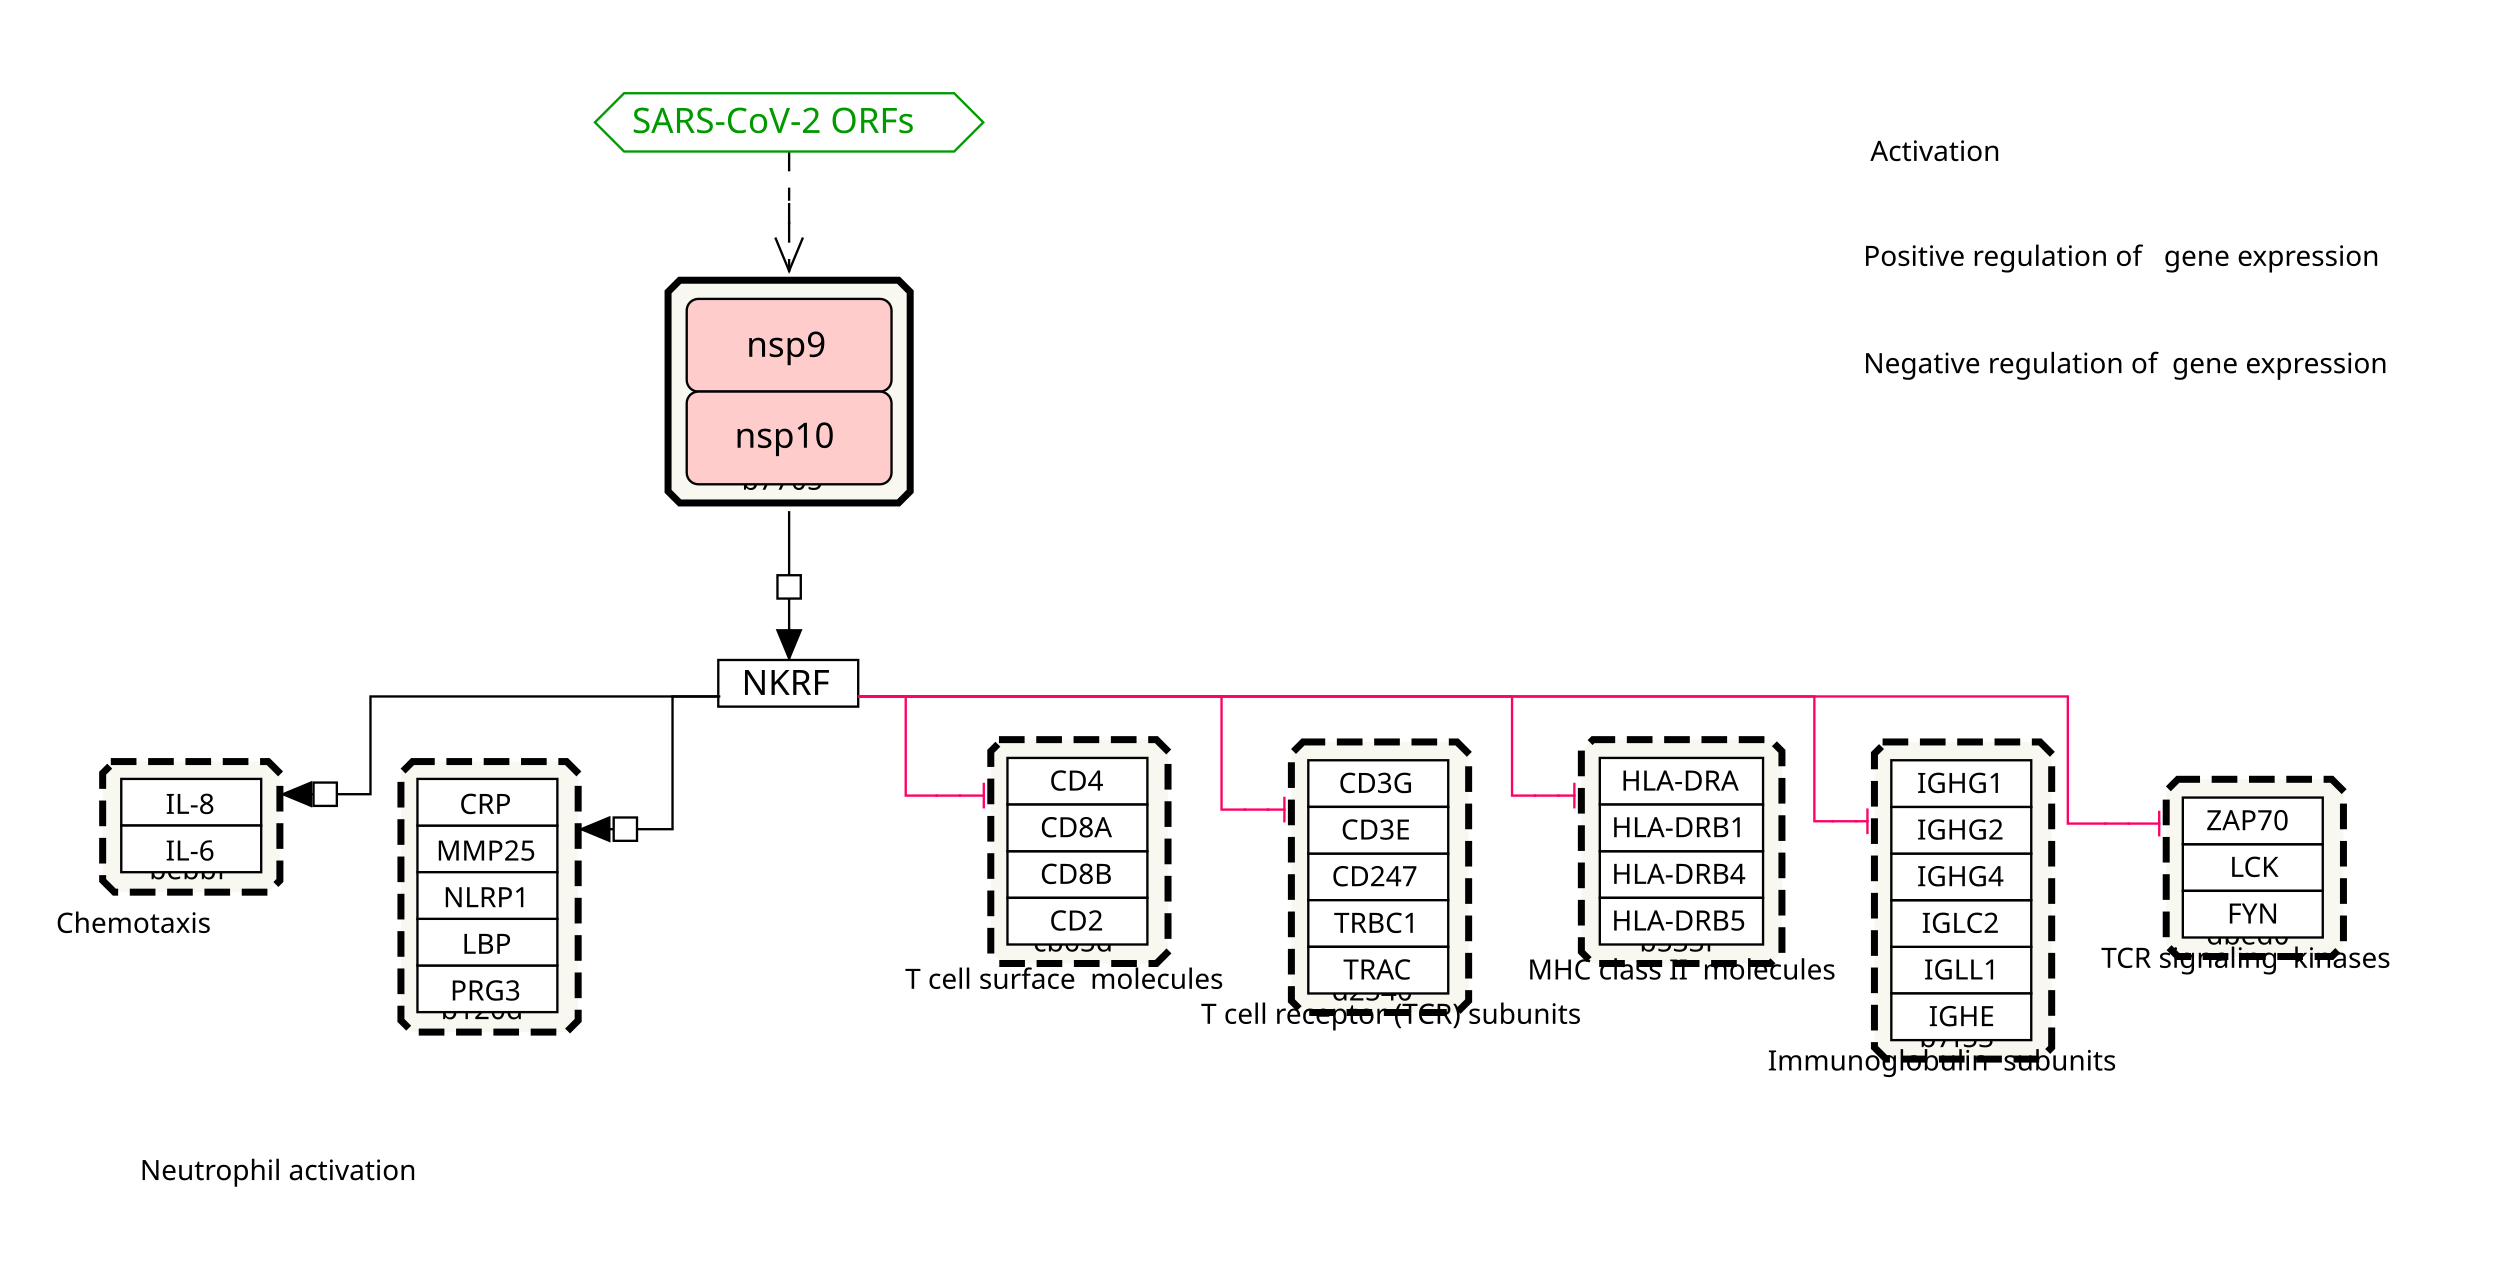
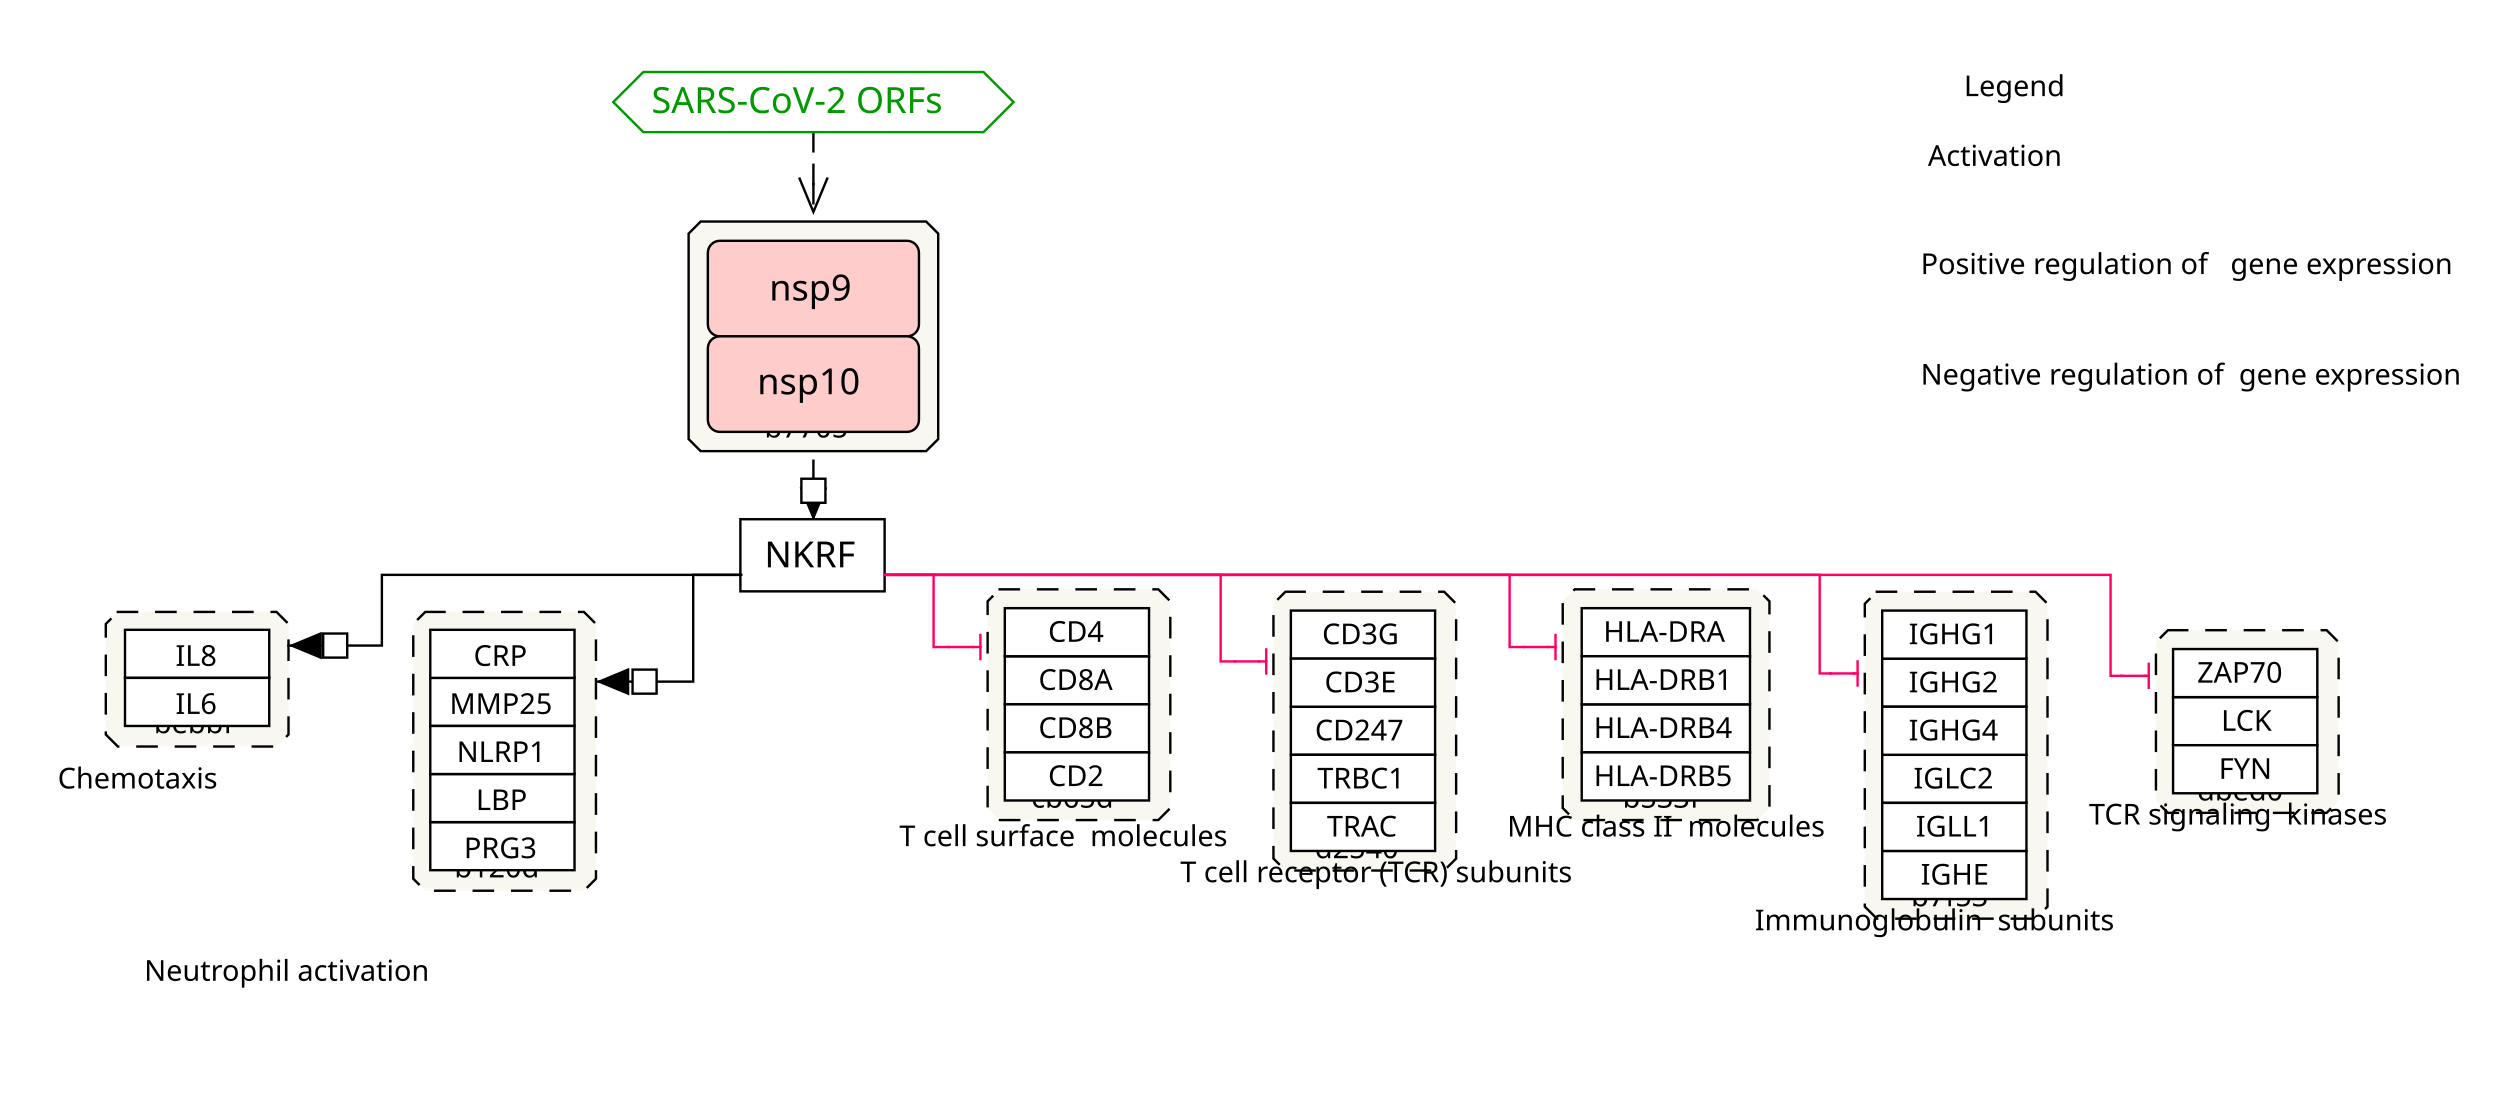
- <svg xmlns="http://www.w3.org/2000/svg" fill-opacity="1" color-rendering="auto" color-interpolation="auto" text-rendering="auto" stroke="black" stroke-linecap="square" stroke-miterlimit="10" shape-rendering="auto" stroke-opacity="1" fill="black" stroke-dasharray="none" font-weight="normal" stroke-width="1" viewBox="0 0 1072 552" font-family="'Dialog'" font-style="normal" stroke-linejoin="miter" font-size="12px" stroke-dashoffset="0" image-rendering="auto">
+ <svg xmlns="http://www.w3.org/2000/svg" fill-opacity="1" color-rendering="auto" color-interpolation="auto" text-rendering="auto" stroke="black" stroke-linecap="square" stroke-miterlimit="10" shape-rendering="auto" stroke-opacity="1" fill="black" stroke-dasharray="none" font-weight="normal" stroke-width="1" viewBox="0 0 1040 459" font-family="'Dialog'" font-style="normal" stroke-linejoin="miter" font-size="12px" stroke-dashoffset="0" image-rendering="auto">
  <defs id="genericDefs" />
  <g />
  <defs id="genericDefs" />
  <g>
    <g fill="white" text-rendering="geometricPrecision" color-interpolation="linearRGB" color-rendering="optimizeQuality" stroke="white" image-rendering="optimizeQuality">
-       <rect x="-1" width="1074" height="554" y="-1" stroke="none" />
-       <path fill="none" d="M368.376 298.642 L388.376 298.642 L388.376 341.154 L401.613 341.154" stroke="rgb(255,0,102)" />
-       <path fill="none" d="M411.613 341.154 L421.85 341.154" stroke="rgb(255,0,102)" />
-       <line y2="336.154" fill="none" x1="421.85" x2="421.85" stroke="rgb(255,0,102)" y1="346.154" />
-       <line y2="341.154" fill="none" x1="411.613" x2="401.613" stroke="rgb(255,0,102)" y1="341.154" />
-       <path fill="none" d="M338.376 219.668 L338.376 246.655" stroke="black" />
-       <path fill="none" d="M338.376 256.655 L338.376 283.642" stroke="black" />
-       <path fill="black" d="M332.636 269.784 L338.376 283.642 L344.116 269.784 Z" stroke="none" />
-       <rect x="333.376" width="10" height="10" y="246.655" transform="translate(338.3761,251.6548) rotate(90) translate(-338.3761,-251.6548)" stroke="none" />
-       <rect x="333.376" y="246.655" transform="translate(338.3761,251.6548) rotate(90) translate(-338.3761,-251.6548)" fill="none" width="10" height="10" stroke="black" />
+       <rect x="-1" width="1042" height="461" y="-1" stroke="none" />
+       <path fill="none" d="M338.376 191.668 L338.376 199.155" stroke="black" />
+       <path fill="none" d="M338.376 209.155 L338.376 216.642" stroke="black" />
+       <path fill="black" d="M332.636 202.784 L338.376 216.642 L344.116 202.784 Z" stroke="none" />
+       <rect x="333.376" width="10" height="10" y="199.155" transform="translate(338.3761,204.1548) rotate(90) translate(-338.3761,-204.1548)" stroke="none" />
+       <rect x="333.376" y="199.155" transform="translate(338.3761,204.1548) rotate(90) translate(-338.3761,-204.1548)" fill="none" width="10" height="10" stroke="black" />
    </g>
    <g font-size="10px" text-rendering="geometricPrecision" image-rendering="optimizeQuality" color-rendering="optimizeQuality" font-family="sans-serif" color-interpolation="linearRGB" font-weight="bold">
-       <text x="338" xml:space="preserve" y="255" stroke="none" />
-       <path fill="none" d="M308.376 298.642 L288.376 298.642 L288.376 355.557 L273.147 355.557" />
-       <path fill="none" d="M263.147 355.557 L247.919 355.557" />
-       <path d="M261.777 349.817 L247.919 355.557 L261.777 361.298 Z" stroke="none" />
-     </g>
-     <g transform="translate(268.1475,355.5572) rotate(180) translate(-268.1475,-355.5572)" fill="white" text-rendering="geometricPrecision" color-rendering="optimizeQuality" image-rendering="optimizeQuality" color-interpolation="linearRGB" stroke="white">
-       <rect x="263.147" width="10" height="10" y="350.557" stroke="none" />
-       <rect fill="none" x="263.147" width="10" height="10" y="350.557" stroke="black" />
+       <text x="338" xml:space="preserve" y="208" stroke="none" />
+       <path fill="none" d="M308.376 239.142 L288.376 239.142 L288.376 283.557 L273.147 283.557" />
+       <path fill="none" d="M263.147 283.557 L247.919 283.557" />
+       <path d="M261.777 277.817 L247.919 283.557 L261.777 289.298 Z" stroke="none" />
+     </g>
+     <g transform="translate(268.1475,283.5572) rotate(180) translate(-268.1475,-283.5572)" fill="white" text-rendering="geometricPrecision" color-rendering="optimizeQuality" image-rendering="optimizeQuality" color-interpolation="linearRGB" stroke="white">
+       <rect x="263.147" width="10" height="10" y="278.557" stroke="none" />
+       <rect fill="none" x="263.147" width="10" height="10" y="278.557" stroke="black" />
    </g>
    <g font-size="10px" text-rendering="geometricPrecision" image-rendering="optimizeQuality" color-rendering="optimizeQuality" font-family="sans-serif" color-interpolation="linearRGB" font-weight="bold">
-       <text x="268" xml:space="preserve" y="359" stroke="none" />
+       <text x="268" xml:space="preserve" y="287" stroke="none" />
    </g>
    <g text-rendering="geometricPrecision" stroke-dasharray="8,8" color-interpolation="linearRGB" color-rendering="optimizeQuality" image-rendering="optimizeQuality">
-       <path fill="none" d="M338.376 64.967 L338.376 85.567" />
-       <path fill="none" d="M338.376 95.567 L338.376 116.166" />
-       <path stroke-dasharray="none" fill="none" d="M332.636 102.308 L338.376 116.166 L344.116 102.308" />
-       <line y2="85.567" fill="none" x1="338.376" x2="338.376" y1="95.567" />
-       <path fill="rgb(248,247,240)" stroke-dasharray="none" d="M176.919 326.557 L242.919 326.557 L247.919 331.557 L247.919 437.557 L242.919 442.557 L176.919 442.557 L171.919 437.557 L171.919 331.557 Z" fill-rule="evenodd" stroke="none" />
-       <path fill="none" stroke-width="3" d="M176.919 326.557 L242.919 326.557 L247.919 331.557 L247.919 437.557 L242.919 442.557 L176.919 442.557 L171.919 437.557 L171.919 331.557 Z" fill-rule="evenodd" />
-       <text x="189" xml:space="preserve" stroke-dasharray="none" y="437" font-family="sans-serif" stroke="none">b120d</text>
-       <path fill="rgb(248,247,240)" stroke-dasharray="none" d="M429.85 317.154 L495.85 317.154 L500.85 322.154 L500.85 408.154 L495.85 413.154 L429.85 413.154 L424.85 408.154 L424.85 322.154 Z" fill-rule="evenodd" stroke="none" />
-       <path fill="none" stroke-width="3" d="M429.85 317.154 L495.85 317.154 L500.85 322.154 L500.85 408.154 L495.85 413.154 L429.85 413.154 L424.85 408.154 L424.85 322.154 Z" fill-rule="evenodd" />
-       <text x="443" xml:space="preserve" stroke-dasharray="none" y="408" font-family="sans-serif" stroke="none">cb65d</text>
-       <path fill="rgb(248,247,240)" stroke-dasharray="none" d="M291.464 120.166 L385.289 120.166 L390.289 125.166 L390.289 210.668 L385.289 215.668 L291.464 215.668 L286.464 210.668 L286.464 125.166 Z" fill-rule="evenodd" stroke="none" />
-       <path fill="none" stroke-width="3" stroke-dasharray="none" d="M291.464 120.166 L385.289 120.166 L390.289 125.166 L390.289 210.668 L385.289 215.668 L291.464 215.668 L286.464 210.668 L286.464 125.166 Z" fill-rule="evenodd" />
-       <text x="318" xml:space="preserve" stroke-dasharray="none" y="210" font-family="sans-serif" stroke="none">b7705</text>
-       <path fill="rgb(248,247,240)" stroke-dasharray="none" d="M808.758 318.154 L874.758 318.154 L879.758 323.154 L879.758 449.154 L874.758 454.154 L808.758 454.154 L803.758 449.154 L803.758 323.154 Z" fill-rule="evenodd" stroke="none" />
-       <path fill="none" stroke-width="3" d="M808.758 318.154 L874.758 318.154 L879.758 323.154 L879.758 449.154 L874.758 454.154 L808.758 454.154 L803.758 449.154 L803.758 323.154 Z" fill-rule="evenodd" />
-       <text x="823" xml:space="preserve" stroke-dasharray="none" y="449" font-family="sans-serif" stroke="none">b7f53</text>
-       <path fill="rgb(248,247,240)" stroke-dasharray="none" d="M49.017 326.557 L115.017 326.557 L120.017 331.557 L120.017 377.557 L115.017 382.557 L49.017 382.557 L44.017 377.557 L44.017 331.557 Z" fill-rule="evenodd" stroke="none" />
-       <path fill="none" stroke-width="3" d="M49.017 326.557 L115.017 326.557 L120.017 331.557 L120.017 377.557 L115.017 382.557 L49.017 382.557 L44.017 377.557 L44.017 331.557 Z" fill-rule="evenodd" />
-       <text x="64" xml:space="preserve" stroke-dasharray="none" y="377" font-family="sans-serif" stroke="none">bebbf</text>
-       <path fill="rgb(248,247,240)" stroke-dasharray="none" d="M683.091 317.154 L759.091 317.154 L764.091 322.154 L764.091 408.154 L759.091 413.154 L683.091 413.154 L678.091 408.154 L678.091 322.154 Z" fill-rule="evenodd" stroke="none" />
-       <path fill="none" stroke-width="3" d="M683.091 317.154 L759.091 317.154 L764.091 322.154 L764.091 408.154 L759.091 413.154 L683.091 413.154 L678.091 408.154 L678.091 322.154 Z" fill-rule="evenodd" />
-       <text x="703" xml:space="preserve" stroke-dasharray="none" y="408" font-family="sans-serif" stroke="none">b533f</text>
-       <rect x="811" y="406" fill="white" width="60" stroke-dasharray="none" height="20" stroke="none" />
-       <rect fill="none" x="811" width="60" stroke-dasharray="none" height="20" y="406" />
-       <text x="825" xml:space="preserve" stroke-dasharray="none" y="420" font-family="sans-serif" stroke="none">IGLL1</text>
-       <path fill="white" stroke-dasharray="none" d="M255.112 52.467 L267.612 39.967 L409.14 39.967 L421.64 52.467 L409.14 64.967 L267.612 64.967 Z" fill-rule="evenodd" stroke="none" />
-       <path fill="none" stroke-dasharray="none" d="M255.112 52.467 L267.612 39.967 L409.14 39.967 L421.64 52.467 L409.14 64.967 L267.612 64.967 Z" fill-rule="evenodd" stroke="rgb(0,153,0)" />
+       <path fill="none" d="M338.376 54.967 L338.376 66.567" />
+       <path fill="none" d="M338.376 76.567 L338.376 88.166" />
+       <path stroke-dasharray="none" fill="none" d="M332.636 74.308 L338.376 88.166 L344.116 74.308" />
+       <line y2="66.567" fill="none" x1="338.376" x2="338.376" y1="76.567" />
+       <path fill="rgb(248,247,240)" stroke-dasharray="none" d="M291.464 92.166 L385.289 92.166 L390.289 97.166 L390.289 182.668 L385.289 187.668 L291.464 187.668 L286.464 182.668 L286.464 97.166 Z" fill-rule="evenodd" stroke="none" />
+       <path fill="none" stroke-dasharray="none" d="M291.464 92.166 L385.289 92.166 L390.289 97.166 L390.289 182.668 L385.289 187.668 L291.464 187.668 L286.464 182.668 L286.464 97.166 Z" fill-rule="evenodd" />
+       <text x="318" xml:space="preserve" stroke-dasharray="none" y="182" font-family="sans-serif" stroke="none">b7705</text>
+       <path fill="none" stroke-dasharray="none" d="M368.376 239.142 L388.376 239.142 L388.376 269.154 L394.613 269.154" stroke="rgb(255,0,102)" />
+       <path fill="none" stroke-dasharray="none" d="M404.613 269.154 L407.85 269.154" stroke="rgb(255,0,102)" />
+       <line fill="none" x1="407.85" x2="407.85" y1="274.154" y2="264.154" stroke-dasharray="none" stroke="rgb(255,0,102)" />
+       <line fill="none" x1="404.613" x2="394.613" y1="269.154" y2="269.154" stroke-dasharray="none" stroke="rgb(255,0,102)" />
+       <path fill="rgb(248,247,240)" stroke-dasharray="none" d="M415.85 245.154 L481.85 245.154 L486.85 250.154 L486.85 336.154 L481.85 341.154 L415.85 341.154 L410.85 336.154 L410.85 250.154 Z" fill-rule="evenodd" stroke="none" />
+       <path fill="none" d="M415.85 245.154 L481.85 245.154 L486.85 250.154 L486.85 336.154 L481.85 341.154 L415.85 341.154 L410.85 336.154 L410.85 250.154 Z" fill-rule="evenodd" />
+       <text x="429" xml:space="preserve" stroke-dasharray="none" y="336" font-family="sans-serif" stroke="none">cb65d</text>
+       <path fill="rgb(248,247,240)" stroke-dasharray="none" d="M176.919 254.557 L242.919 254.557 L247.919 259.557 L247.919 365.557 L242.919 370.557 L176.919 370.557 L171.919 365.557 L171.919 259.557 Z" fill-rule="evenodd" stroke="none" />
+       <path fill="none" d="M176.919 254.557 L242.919 254.557 L247.919 259.557 L247.919 365.557 L242.919 370.557 L176.919 370.557 L171.919 365.557 L171.919 259.557 Z" fill-rule="evenodd" />
+       <text x="189" xml:space="preserve" stroke-dasharray="none" y="365" font-family="sans-serif" stroke="none">b120d</text>
+       <path fill="rgb(248,247,240)" stroke-dasharray="none" d="M780.758 246.154 L846.758 246.154 L851.758 251.154 L851.758 377.154 L846.758 382.154 L780.758 382.154 L775.758 377.154 L775.758 251.154 Z" fill-rule="evenodd" stroke="none" />
+       <path fill="none" d="M780.758 246.154 L846.758 246.154 L851.758 251.154 L851.758 377.154 L846.758 382.154 L780.758 382.154 L775.758 377.154 L775.758 251.154 Z" fill-rule="evenodd" />
+       <text x="795" xml:space="preserve" stroke-dasharray="none" y="377" font-family="sans-serif" stroke="none">b7f53</text>
+       <path fill="rgb(248,247,240)" stroke-dasharray="none" d="M49.017 254.557 L115.017 254.557 L120.017 259.557 L120.017 305.557 L115.017 310.557 L49.017 310.557 L44.017 305.557 L44.017 259.557 Z" fill-rule="evenodd" stroke="none" />
+       <path fill="none" d="M49.017 254.557 L115.017 254.557 L120.017 259.557 L120.017 305.557 L115.017 310.557 L49.017 310.557 L44.017 305.557 L44.017 259.557 Z" fill-rule="evenodd" />
+       <text x="64" xml:space="preserve" stroke-dasharray="none" y="305" font-family="sans-serif" stroke="none">bebbf</text>
+       <path fill="rgb(248,247,240)" stroke-dasharray="none" d="M655.091 245.154 L731.091 245.154 L736.091 250.154 L736.091 336.154 L731.091 341.154 L655.091 341.154 L650.091 336.154 L650.091 250.154 Z" fill-rule="evenodd" stroke="none" />
+       <path fill="none" d="M655.091 245.154 L731.091 245.154 L736.091 250.154 L736.091 336.154 L731.091 341.154 L655.091 341.154 L650.091 336.154 L650.091 250.154 Z" fill-rule="evenodd" />
+       <text x="675" xml:space="preserve" stroke-dasharray="none" y="336" font-family="sans-serif" stroke="none">b533f</text>
+       <rect x="179" y="342" fill="white" width="60" stroke-dasharray="none" height="20" stroke="none" />
+       <rect fill="none" x="179" width="60" stroke-dasharray="none" height="20" y="342" />
+       <text x="193" xml:space="preserve" stroke-dasharray="none" y="357" font-family="sans-serif" stroke="none">PRG3</text>
+       <rect x="179" y="282" fill="white" width="60" stroke-dasharray="none" height="20" stroke="none" />
+       <rect fill="none" x="179" width="60" stroke-dasharray="none" height="20" y="282" />
+       <text x="187" xml:space="preserve" stroke-dasharray="none" y="297" font-family="sans-serif" stroke="none">MMP25</text>
+       <rect x="783" y="354" fill="white" width="60" stroke-dasharray="none" height="20" stroke="none" />
+       <rect fill="none" x="783" width="60" stroke-dasharray="none" height="20" y="354" />
+       <text x="799" xml:space="preserve" stroke-dasharray="none" y="368" font-family="sans-serif" stroke="none">IGHE</text>
+       <rect x="179" y="322" fill="white" width="60" stroke-dasharray="none" height="20" stroke="none" />
+       <rect fill="none" x="179" width="60" stroke-dasharray="none" height="20" y="322" />
+       <text x="198" xml:space="preserve" stroke-dasharray="none" y="337" font-family="sans-serif" stroke="none">LBP</text>
+       <rect x="179" y="302" fill="white" width="60" stroke-dasharray="none" height="20" stroke="none" />
+       <rect fill="none" x="179" width="60" stroke-dasharray="none" height="20" y="302" />
+       <text x="190" xml:space="preserve" stroke-dasharray="none" y="317" font-family="sans-serif" stroke="none">NLRP1</text>
+       <rect x="52" y="262" fill="white" width="60" stroke-dasharray="none" height="20" stroke="none" />
+       <rect fill="none" x="52" width="60" stroke-dasharray="none" height="20" y="262" />
+       <text x="73" xml:space="preserve" stroke-dasharray="none" y="277" font-family="sans-serif" stroke="none">IL8</text>
+       <rect x="658" y="253" fill="white" width="70" stroke-dasharray="none" height="20" stroke="none" />
+       <rect fill="none" x="658" width="70" stroke-dasharray="none" height="20" y="253" />
+       <text x="667" xml:space="preserve" stroke-dasharray="none" y="267" font-family="sans-serif" stroke="none">HLA-DRA</text>
+       <rect x="783" y="314" fill="white" width="60" stroke-dasharray="none" height="20" stroke="none" />
+       <rect fill="none" x="783" width="60" stroke-dasharray="none" height="20" y="314" />
+       <text x="796" xml:space="preserve" stroke-dasharray="none" y="328" font-family="sans-serif" stroke="none">IGLC2</text>
+       <rect x="658" y="293" fill="white" width="70" stroke-dasharray="none" height="20" stroke="none" />
+       <rect fill="none" x="658" width="70" stroke-dasharray="none" height="20" y="293" />
+       <text x="663" xml:space="preserve" stroke-dasharray="none" y="307" font-family="sans-serif" stroke="none">HLA-DRB4</text>
+       <rect x="418" y="273" fill="white" width="60" stroke-dasharray="none" height="20" stroke="none" />
+       <rect fill="none" x="418" width="60" stroke-dasharray="none" height="20" y="273" />
+       <text x="432" xml:space="preserve" stroke-dasharray="none" y="287" font-family="sans-serif" stroke="none">CD8A</text>
+       <rect x="418" y="293" fill="white" width="60" stroke-dasharray="none" height="20" stroke="none" />
+       <rect fill="none" x="418" width="60" stroke-dasharray="none" height="20" y="293" />
+       <text x="432" xml:space="preserve" stroke-dasharray="none" y="307" font-family="sans-serif" stroke="none">CD8B</text>
+       <rect x="294.464" y="100.166" fill="rgb(255,204,204)" width="87.825" stroke-dasharray="none" rx="5" ry="5" height="39.751" stroke="none" />
+       <rect x="294.464" y="100.166" fill="none" width="87.825" stroke-dasharray="none" rx="5" ry="5" height="39.751" />
+       <text x="320" font-size="15px" y="125" font-family="sans-serif" stroke-dasharray="none" stroke="none" xml:space="preserve">nsp9</text>
+       <rect x="418" y="253" fill="white" width="60" stroke-dasharray="none" height="20" stroke="none" />
+       <rect fill="none" x="418" width="60" stroke-dasharray="none" height="20" y="253" />
+       <text x="436" xml:space="preserve" stroke-dasharray="none" y="267" font-family="sans-serif" stroke="none">CD4</text>
+       <rect x="783" y="334" fill="white" width="60" stroke-dasharray="none" height="20" stroke="none" />
+       <rect fill="none" x="783" width="60" stroke-dasharray="none" height="20" y="334" />
+       <text x="797" xml:space="preserve" stroke-dasharray="none" y="348" font-family="sans-serif" stroke="none">IGLL1</text>
+       <rect x="783" y="274" fill="white" width="60" stroke-dasharray="none" height="20" stroke="none" />
+       <rect fill="none" x="783" width="60" stroke-dasharray="none" height="20" y="274" />
+       <text x="794" xml:space="preserve" stroke-dasharray="none" y="288" font-family="sans-serif" stroke="none">IGHG2</text>
+       <rect x="179" y="262" fill="white" width="60" stroke-dasharray="none" height="20" stroke="none" />
+       <rect fill="none" x="179" width="60" stroke-dasharray="none" height="20" y="262" />
+       <text x="197" xml:space="preserve" stroke-dasharray="none" y="277" font-family="sans-serif" stroke="none">CRP</text>
+       <path fill="white" stroke-dasharray="none" d="M255.112 42.467 L267.612 29.967 L409.14 29.967 L421.64 42.467 L409.14 54.967 L267.612 54.967 Z" fill-rule="evenodd" stroke="none" />
+       <path fill="none" stroke-dasharray="none" d="M255.112 42.467 L267.612 29.967 L409.14 29.967 L421.64 42.467 L409.14 54.967 L267.612 54.967 Z" fill-rule="evenodd" stroke="rgb(0,153,0)" />
    </g>
    <g font-size="15px" fill="rgb(0,153,0)" text-rendering="geometricPrecision" image-rendering="optimizeQuality" color-rendering="optimizeQuality" font-family="sans-serif" stroke="rgb(0,153,0)" color-interpolation="linearRGB">
-       <text x="271" xml:space="preserve" y="57" stroke="none">SARS-CoV-2 ORFs</text>
-     </g>
-     <g fill="white" text-rendering="geometricPrecision" color-interpolation="linearRGB" color-rendering="optimizeQuality" stroke="white" image-rendering="optimizeQuality">
-       <rect x="686" width="70" height="20" y="365" stroke="none" />
-       <rect fill="none" x="686" width="70" height="20" y="365" stroke="black" />
-       <text fill="black" x="691" xml:space="preserve" y="379" font-family="sans-serif" stroke="none">HLA-DRB4</text>
-       <rect x="432" width="60" height="20" y="365" stroke="none" />
-       <rect fill="none" x="432" width="60" height="20" y="365" stroke="black" />
-       <text fill="black" x="446" xml:space="preserve" y="379" font-family="sans-serif" stroke="none">CD8B</text>
-       <rect x="811" width="60" height="20" y="426" stroke="none" />
-       <rect fill="none" x="811" width="60" height="20" y="426" stroke="black" />
-       <text fill="black" x="827" xml:space="preserve" y="440" font-family="sans-serif" stroke="none">IGHE</text>
-       <rect x="308" width="60" height="20" y="283" stroke="none" />
-       <rect fill="none" x="308" width="60" height="20" y="283" stroke="black" />
+       <text x="271" xml:space="preserve" y="47" stroke="none">SARS-CoV-2 ORFs</text>
+     </g>
+     <g fill="white" text-rendering="geometricPrecision" color-interpolation="linearRGB" color-rendering="optimizeQuality" stroke="white" image-rendering="optimizeQuality">
+       <rect x="783" width="60" height="20" y="254" stroke="none" />
+       <rect fill="none" x="783" width="60" height="20" y="254" stroke="black" />
+       <text fill="black" x="794" xml:space="preserve" y="268" font-family="sans-serif" stroke="none">IGHG1</text>
+       <rect x="308" width="60" height="30" y="216" stroke="none" />
+       <rect fill="none" x="308" width="60" height="30" y="216" stroke="black" />
    </g>
    <g text-rendering="geometricPrecision" font-size="15px" font-family="sans-serif" color-interpolation="linearRGB" color-rendering="optimizeQuality" image-rendering="optimizeQuality">
-       <text x="318" xml:space="preserve" y="298" stroke="none">NKRF</text>
-     </g>
-     <g fill="rgb(255,204,204)" text-rendering="geometricPrecision" color-interpolation="linearRGB" color-rendering="optimizeQuality" stroke="rgb(255,204,204)" image-rendering="optimizeQuality">
-       <rect x="294.464" y="128.166" width="87.825" rx="5" ry="5" height="39.751" stroke="none" />
-       <rect x="294.464" y="128.166" fill="none" width="87.825" rx="5" ry="5" height="39.751" stroke="black" />
+       <text x="318" xml:space="preserve" y="236" stroke="none">NKRF</text>
+     </g>
+     <g fill="white" text-rendering="geometricPrecision" color-interpolation="linearRGB" color-rendering="optimizeQuality" stroke="white" image-rendering="optimizeQuality">
+       <rect x="783" width="60" height="20" y="294" stroke="none" />
+       <rect fill="none" x="783" width="60" height="20" y="294" stroke="black" />
+       <text fill="black" x="794" xml:space="preserve" y="308" font-family="sans-serif" stroke="none">IGHG4</text>
+       <rect x="418" width="60" height="20" y="313" stroke="none" />
+       <rect fill="none" x="418" width="60" height="20" y="313" stroke="black" />
+       <text fill="black" x="436" xml:space="preserve" y="327" font-family="sans-serif" stroke="none">CD2</text>
+       <rect x="658" width="70" height="20" y="273" stroke="none" />
+       <rect fill="none" x="658" width="70" height="20" y="273" stroke="black" />
+       <text fill="black" x="663" xml:space="preserve" y="287" font-family="sans-serif" stroke="none">HLA-DRB1</text>
+       <rect x="658" width="70" height="20" y="313" stroke="none" />
+       <rect fill="none" x="658" width="70" height="20" y="313" stroke="black" />
+       <text fill="black" x="663" xml:space="preserve" y="327" font-family="sans-serif" stroke="none">HLA-DRB5</text>
+       <rect x="294.464" y="139.917" fill="rgb(255,204,204)" width="87.825" rx="5" ry="5" height="39.751" stroke="none" />
+       <rect x="294.464" y="139.917" fill="none" width="87.825" rx="5" ry="5" height="39.751" stroke="black" />
    </g>
    <g text-rendering="geometricPrecision" font-size="15px" font-family="sans-serif" color-interpolation="linearRGB" color-rendering="optimizeQuality" image-rendering="optimizeQuality">
-       <text x="320" xml:space="preserve" y="153" stroke="none">nsp9</text>
-     </g>
-     <g fill="rgb(255,204,204)" text-rendering="geometricPrecision" color-interpolation="linearRGB" color-rendering="optimizeQuality" stroke="rgb(255,204,204)" image-rendering="optimizeQuality">
-       <rect x="294.464" y="167.917" width="87.825" rx="5" ry="5" height="39.751" stroke="none" />
-       <rect x="294.464" y="167.917" fill="none" width="87.825" rx="5" ry="5" height="39.751" stroke="black" />
-     </g>
-     <g text-rendering="geometricPrecision" font-size="15px" font-family="sans-serif" color-interpolation="linearRGB" color-rendering="optimizeQuality" image-rendering="optimizeQuality">
-       <text x="315" xml:space="preserve" y="192" stroke="none">nsp10</text>
-     </g>
-     <g fill="white" text-rendering="geometricPrecision" color-interpolation="linearRGB" color-rendering="optimizeQuality" stroke="white" image-rendering="optimizeQuality">
-       <rect x="811" width="60" height="20" y="386" stroke="none" />
-       <rect fill="none" x="811" width="60" height="20" y="386" stroke="black" />
-       <text fill="black" x="824" xml:space="preserve" y="400" font-family="sans-serif" stroke="none">IGLC2</text>
-       <rect x="432" width="60" height="20" y="325" stroke="none" />
-       <rect fill="none" x="432" width="60" height="20" y="325" stroke="black" />
-       <text fill="black" x="450" xml:space="preserve" y="339" font-family="sans-serif" stroke="none">CD4</text>
-       <rect x="686" width="70" height="20" y="325" stroke="none" />
-       <rect fill="none" x="686" width="70" height="20" y="325" stroke="black" />
-       <text fill="black" x="695" xml:space="preserve" y="339" font-family="sans-serif" stroke="none">HLA-DRA</text>
-       <rect x="811" width="60" height="20" y="366" stroke="none" />
-       <rect fill="none" x="811" width="60" height="20" y="366" stroke="black" />
-       <text fill="black" x="822" xml:space="preserve" y="380" font-family="sans-serif" stroke="none">IGHG4</text>
-       <rect x="811" width="60" height="20" y="346" stroke="none" />
-       <rect fill="none" x="811" width="60" height="20" y="346" stroke="black" />
-       <text fill="black" x="822" xml:space="preserve" y="360" font-family="sans-serif" stroke="none">IGHG2</text>
-       <rect x="686" width="70" height="20" y="345" stroke="none" />
-       <rect fill="none" x="686" width="70" height="20" y="345" stroke="black" />
-       <text fill="black" x="691" xml:space="preserve" y="359" font-family="sans-serif" stroke="none">HLA-DRB1</text>
-       <rect x="811" width="60" height="20" y="326" stroke="none" />
-       <rect fill="none" x="811" width="60" height="20" y="326" stroke="black" />
-       <text fill="black" x="822" xml:space="preserve" y="340" font-family="sans-serif" stroke="none">IGHG1</text>
-       <rect x="179" width="60" height="20" y="414" stroke="none" />
-       <rect fill="none" x="179" width="60" height="20" y="414" stroke="black" />
-       <text fill="black" x="193" xml:space="preserve" y="429" font-family="sans-serif" stroke="none">PRG3</text>
-       <rect x="52" width="60" height="20" y="334" stroke="none" />
-       <rect fill="none" x="52" width="60" height="20" y="334" stroke="black" />
-       <text fill="black" x="71" xml:space="preserve" y="349" font-family="sans-serif" stroke="none">IL-8</text>
-       <rect x="179" width="60" height="20" y="394" stroke="none" />
-       <rect fill="none" x="179" width="60" height="20" y="394" stroke="black" />
-       <text fill="black" x="198" xml:space="preserve" y="409" font-family="sans-serif" stroke="none">LBP</text>
-       <rect x="686" width="70" height="20" y="385" stroke="none" />
-       <rect fill="none" x="686" width="70" height="20" y="385" stroke="black" />
-       <text fill="black" x="691" xml:space="preserve" y="399" font-family="sans-serif" stroke="none">HLA-DRB5</text>
-       <rect x="179" width="60" height="20" y="354" stroke="none" />
-       <rect fill="none" x="179" width="60" height="20" y="354" stroke="black" />
-       <text fill="black" x="187" xml:space="preserve" y="369" font-family="sans-serif" stroke="none">MMP25</text>
-       <rect x="432" width="60" height="20" y="385" stroke="none" />
-       <rect fill="none" x="432" width="60" height="20" y="385" stroke="black" />
-       <text fill="black" x="450" xml:space="preserve" y="399" font-family="sans-serif" stroke="none">CD2</text>
-       <rect x="432" width="60" height="20" y="345" stroke="none" />
-       <rect fill="none" x="432" width="60" height="20" y="345" stroke="black" />
-       <text fill="black" x="446" xml:space="preserve" y="359" font-family="sans-serif" stroke="none">CD8A</text>
-       <rect x="179" width="60" height="20" y="374" stroke="none" />
-       <rect fill="none" x="179" width="60" height="20" y="374" stroke="black" />
-       <text fill="black" x="190" xml:space="preserve" y="389" font-family="sans-serif" stroke="none">NLRP1</text>
-       <rect x="179" width="60" height="20" y="334" stroke="none" />
-       <rect fill="none" x="179" width="60" height="20" y="334" stroke="black" />
-       <text fill="black" x="197" xml:space="preserve" y="349" font-family="sans-serif" stroke="none">CRP</text>
-       <rect x="52" width="60" height="20" y="354" stroke="none" />
-       <rect fill="none" x="52" width="60" height="20" y="354" stroke="black" />
-       <text fill="black" x="71" xml:space="preserve" y="369" font-family="sans-serif" stroke="none">IL-6</text>
-       <path fill="rgb(248,247,240)" d="M558.752 318.154 L624.752 318.154 L629.752 323.154 L629.752 429.154 L624.752 434.154 L558.752 434.154 L553.752 429.154 L553.752 323.154 Z" fill-rule="evenodd" stroke="none" />
-     </g>
-     <g text-rendering="geometricPrecision" stroke-dasharray="8,8" stroke-width="3" color-interpolation="linearRGB" color-rendering="optimizeQuality" image-rendering="optimizeQuality">
-       <path fill="none" d="M558.752 318.154 L624.752 318.154 L629.752 323.154 L629.752 429.154 L624.752 434.154 L558.752 434.154 L553.752 429.154 L553.752 323.154 Z" fill-rule="evenodd" />
-       <text x="571" y="429" font-family="sans-serif" stroke-dasharray="none" stroke="none" stroke-width="1" xml:space="preserve">d2540</text>
-     </g>
-     <g fill="white" text-rendering="geometricPrecision" color-interpolation="linearRGB" color-rendering="optimizeQuality" stroke="white" image-rendering="optimizeQuality">
-       <rect x="561" width="60" height="20" y="366" stroke="none" />
-       <rect fill="none" x="561" width="60" height="20" y="366" stroke="black" />
-       <text fill="black" x="571" xml:space="preserve" y="380" font-family="sans-serif" stroke="none">CD247</text>
-       <rect x="561" width="60" height="20" y="326" stroke="none" />
-       <rect fill="none" x="561" width="60" height="20" y="326" stroke="black" />
-       <text fill="black" x="574" xml:space="preserve" y="340" font-family="sans-serif" stroke="none">CD3G</text>
-       <path fill="rgb(248,247,240)" d="M933.871 334.154 L999.871 334.154 L1004.871 339.154 L1004.871 405.154 L999.871 410.154 L933.871 410.154 L928.871 405.154 L928.871 339.154 Z" fill-rule="evenodd" stroke="none" />
-     </g>
-     <g text-rendering="geometricPrecision" stroke-dasharray="8,8" stroke-width="3" color-interpolation="linearRGB" color-rendering="optimizeQuality" image-rendering="optimizeQuality">
-       <path fill="none" d="M933.871 334.154 L999.871 334.154 L1004.871 339.154 L1004.871 405.154 L999.871 410.154 L933.871 410.154 L928.871 405.154 L928.871 339.154 Z" fill-rule="evenodd" />
-       <text x="946" y="405" font-family="sans-serif" stroke-dasharray="none" stroke="none" stroke-width="1" xml:space="preserve">dbed0</text>
-     </g>
-     <g fill="white" text-rendering="geometricPrecision" color-interpolation="linearRGB" color-rendering="optimizeQuality" stroke="white" image-rendering="optimizeQuality">
-       <rect x="936" width="60" height="20" y="362" stroke="none" />
-       <rect fill="none" x="936" width="60" height="20" y="362" stroke="black" />
-       <text fill="black" x="956" xml:space="preserve" y="376" font-family="sans-serif" stroke="none">LCK</text>
-       <rect x="561" width="60" height="20" y="346" stroke="none" />
-       <rect fill="none" x="561" width="60" height="20" y="346" stroke="black" />
-       <text fill="black" x="575" xml:space="preserve" y="360" font-family="sans-serif" stroke="none">CD3E</text>
-       <rect x="936" width="60" height="20" y="342" stroke="none" />
-       <rect fill="none" x="936" width="60" height="20" y="342" stroke="black" />
-       <text fill="black" x="946" xml:space="preserve" y="356" font-family="sans-serif" stroke="none">ZAP70</text>
-       <rect x="561" width="60" height="20" y="386" stroke="none" />
-       <rect fill="none" x="561" width="60" height="20" y="386" stroke="black" />
-       <text fill="black" x="572" xml:space="preserve" y="400" font-family="sans-serif" stroke="none">TRBC1</text>
-       <rect x="936" width="60" height="20" y="382" stroke="none" />
-       <rect fill="none" x="936" width="60" height="20" y="382" stroke="black" />
-       <text fill="black" x="955" xml:space="preserve" y="396" font-family="sans-serif" stroke="none">FYN</text>
-       <rect x="561" width="60" height="20" y="406" stroke="none" />
-       <rect fill="none" x="561" width="60" height="20" y="406" stroke="black" />
-       <text fill="black" x="576" xml:space="preserve" y="420" font-family="sans-serif" stroke="none">TRAC</text>
-       <path fill="none" d="M308.376 298.642 L158.862 298.642 L158.862 340.557 L144.44 340.557" stroke="black" />
-       <path fill="none" d="M134.44 340.557 L120.017 340.557" stroke="black" />
-       <path fill="black" d="M133.876 334.817 L120.017 340.557 L133.876 346.298 Z" stroke="none" />
-       <rect x="134.44" width="10" height="10" y="335.557" transform="translate(139.4396,340.5572) rotate(180) translate(-139.4396,-340.5572)" stroke="none" />
-       <rect x="134.44" y="335.557" transform="translate(139.4396,340.5572) rotate(180) translate(-139.4396,-340.5572)" fill="none" width="10" height="10" stroke="black" />
+       <text x="315" xml:space="preserve" y="164" stroke="none">nsp10</text>
+     </g>
+     <g fill="white" text-rendering="geometricPrecision" color-interpolation="linearRGB" color-rendering="optimizeQuality" stroke="white" image-rendering="optimizeQuality">
+       <rect x="52" width="60" height="20" y="282" stroke="none" />
+       <rect fill="none" x="52" width="60" height="20" y="282" stroke="black" />
+       <text fill="black" x="73" xml:space="preserve" y="297" font-family="sans-serif" stroke="none">IL6</text>
+       <path fill="rgb(248,247,240)" d="M534.752 246.154 L600.752 246.154 L605.752 251.154 L605.752 357.154 L600.752 362.154 L534.752 362.154 L529.752 357.154 L529.752 251.154 Z" fill-rule="evenodd" stroke="none" />
+       <path fill="none" stroke-dasharray="8,8" d="M534.752 246.154 L600.752 246.154 L605.752 251.154 L605.752 357.154 L600.752 362.154 L534.752 362.154 L529.752 357.154 L529.752 251.154 Z" fill-rule="evenodd" stroke="black" />
+       <text fill="black" x="547" xml:space="preserve" y="357" font-family="sans-serif" stroke="none">d2540</text>
+       <rect x="537" width="60" height="20" y="294" stroke="none" />
+       <rect fill="none" x="537" width="60" height="20" y="294" stroke="black" />
+       <text fill="black" x="547" xml:space="preserve" y="308" font-family="sans-serif" stroke="none">CD247</text>
+       <rect x="537" width="60" height="20" y="254" stroke="none" />
+       <rect fill="none" x="537" width="60" height="20" y="254" stroke="black" />
+       <text fill="black" x="550" xml:space="preserve" y="268" font-family="sans-serif" stroke="none">CD3G</text>
+       <path fill="rgb(248,247,240)" d="M901.871 262.154 L967.871 262.154 L972.871 267.154 L972.871 333.154 L967.871 338.154 L901.871 338.154 L896.871 333.154 L896.871 267.154 Z" fill-rule="evenodd" stroke="none" />
+       <path fill="none" stroke-dasharray="8,8" d="M901.871 262.154 L967.871 262.154 L972.871 267.154 L972.871 333.154 L967.871 338.154 L901.871 338.154 L896.871 333.154 L896.871 267.154 Z" fill-rule="evenodd" stroke="black" />
+       <text fill="black" x="914" xml:space="preserve" y="333" font-family="sans-serif" stroke="none">dbed0</text>
+       <rect x="904" width="60" height="20" y="290" stroke="none" />
+       <rect fill="none" x="904" width="60" height="20" y="290" stroke="black" />
+       <text fill="black" x="924" xml:space="preserve" y="304" font-family="sans-serif" stroke="none">LCK</text>
+       <rect x="537" width="60" height="20" y="274" stroke="none" />
+       <rect fill="none" x="537" width="60" height="20" y="274" stroke="black" />
+       <text fill="black" x="551" xml:space="preserve" y="288" font-family="sans-serif" stroke="none">CD3E</text>
+       <rect x="904" width="60" height="20" y="270" stroke="none" />
+       <rect fill="none" x="904" width="60" height="20" y="270" stroke="black" />
+       <text fill="black" x="914" xml:space="preserve" y="284" font-family="sans-serif" stroke="none">ZAP70</text>
+       <rect x="537" width="60" height="20" y="314" stroke="none" />
+       <rect fill="none" x="537" width="60" height="20" y="314" stroke="black" />
+       <text fill="black" x="548" xml:space="preserve" y="328" font-family="sans-serif" stroke="none">TRBC1</text>
+       <rect x="904" width="60" height="20" y="310" stroke="none" />
+       <rect fill="none" x="904" width="60" height="20" y="310" stroke="black" />
+       <text fill="black" x="923" xml:space="preserve" y="324" font-family="sans-serif" stroke="none">FYN</text>
+       <rect x="537" width="60" height="20" y="334" stroke="none" />
+       <rect fill="none" x="537" width="60" height="20" y="334" stroke="black" />
+       <text fill="black" x="552" xml:space="preserve" y="348" font-family="sans-serif" stroke="none">TRAC</text>
+       <path fill="none" d="M308.376 239.142 L158.862 239.142 L158.862 268.557 L144.44 268.557" stroke="black" />
+       <path fill="none" d="M134.44 268.557 L120.017 268.557" stroke="black" />
+       <path fill="black" d="M133.876 262.817 L120.017 268.557 L133.876 274.298 Z" stroke="none" />
+       <rect x="134.44" width="10" height="10" y="263.557" transform="translate(139.4396,268.5572) rotate(180) translate(-139.4396,-268.5572)" stroke="none" />
+       <rect x="134.44" y="263.557" transform="translate(139.4396,268.5572) rotate(180) translate(-139.4396,-268.5572)" fill="none" width="10" height="10" stroke="black" />
    </g>
    <g font-size="10px" text-rendering="geometricPrecision" image-rendering="optimizeQuality" color-rendering="optimizeQuality" font-family="sans-serif" color-interpolation="linearRGB" font-weight="bold">
-       <text x="139" xml:space="preserve" y="344" stroke="none" />
+       <text x="139" xml:space="preserve" y="272" stroke="none" />
    </g>
    <g fill="rgb(255,0,102)" text-rendering="geometricPrecision" color-interpolation="linearRGB" color-rendering="optimizeQuality" stroke="rgb(255,0,102)" image-rendering="optimizeQuality">
-       <path fill="none" d="M368.376 298.642 L523.791 298.642 L523.791 347.154 L533.771 347.154" />
-       <path fill="none" d="M543.771 347.154 L550.752 347.154" />
-       <line y2="342.154" fill="none" x1="550.752" x2="550.752" y1="352.154" />
-       <line y2="347.154" fill="none" x1="543.771" x2="533.771" y1="347.154" />
-       <path fill="none" d="M368.376 298.642 L648.367 298.642 L648.367 341.154 L658.229 341.154" />
-       <path fill="none" d="M668.229 341.154 L675.091 341.154" />
-       <line y2="336.154" fill="none" x1="675.091" x2="675.091" y1="346.154" />
-       <line y2="341.154" fill="none" x1="668.229" x2="658.229" y1="341.154" />
-       <path fill="none" d="M368.376 298.642 L778 298.642 L778 352.154 L785.879 352.154" />
-       <path fill="none" d="M795.879 352.154 L800.758 352.154" />
-       <line y2="347.154" fill="none" x1="800.758" x2="800.758" y1="357.154" />
-       <line y2="352.154" fill="none" x1="795.879" x2="785.879" y1="352.154" />
-       <path fill="none" d="M368.376 298.642 L886.688 298.642 L886.688 353.154 L902.78 353.154" />
-       <path fill="none" d="M912.78 353.154 L925.871 353.154" />
-       <line y2="348.154" fill="none" x1="925.871" x2="925.871" y1="358.154" />
-       <line y2="353.154" fill="none" x1="912.78" x2="902.78" y1="353.154" />
-       <text fill="black" x="515" xml:space="preserve" y="439" stroke="none">T cell receptor (TCR) subunits</text>
-       <text fill="black" x="758" xml:space="preserve" y="459" stroke="none">Immunoglobulin  subunits</text>
+       <path fill="none" d="M368.376 239.142 L507.791 239.142 L507.791 275.154 L513.771 275.154" />
+       <path fill="none" d="M523.771 275.154 L526.752 275.154" />
+       <line y2="270.154" fill="none" x1="526.752" x2="526.752" y1="280.154" />
+       <line y2="275.154" fill="none" x1="523.771" x2="513.771" y1="275.154" />
+       <path fill="none" d="M368.376 239.142 L628 239.142 L628 269.154 L634.045 269.154" />
+       <path fill="none" d="M644.045 269.154 L647.091 269.154" />
+       <line y2="264.154" fill="none" x1="647.091" x2="647.091" y1="274.154" />
+       <line y2="269.154" fill="none" x1="644.045" x2="634.045" y1="269.154" />
+       <path fill="none" d="M368.376 239.142 L757 239.142 L757 280.154 L761.689 280.154" />
+       <path fill="none" d="M771.068 280.154 L772.758 280.154" />
+       <line y2="275.154" fill="none" x1="772.758" x2="772.758" y1="285.154" />
+       <line y2="280.154" fill="none" x1="771.379" x2="761.379" y1="280.154" />
+       <path fill="none" d="M368.376 239.142 L878 239.142 L878 281.154 L882.718 281.154" />
+       <path fill="none" d="M892.153 281.154 L893.871 281.154" />
+       <line y2="276.154" fill="none" x1="893.871" x2="893.871" y1="286.154" />
+       <line y2="281.154" fill="none" x1="892.436" x2="882.436" y1="281.154" />
+       <text fill="black" x="730" xml:space="preserve" y="387" stroke="none">Immunoglobulin  subunits</text>
+       <text fill="black" x="799" xml:space="preserve" y="114" stroke="none">Positive regulation of   gene expression</text>
      <text fill="black" x="802" xml:space="preserve" y="69" stroke="none">Activation</text>
      <text fill="black" x="799" xml:space="preserve" y="160" stroke="none">Negative regulation of  gene expression</text>
-       <text fill="black" x="799" xml:space="preserve" y="114" stroke="none">Positive regulation of   gene expression</text>
-       <text fill="black" x="60" xml:space="preserve" y="506" stroke="none">Neutrophil activation</text>
-       <text fill="black" x="901" xml:space="preserve" y="415" stroke="none">TCR signaling  kinases</text>
-       <text fill="black" x="655" xml:space="preserve" y="420" stroke="none">MHC class II  molecules</text>
-       <text fill="black" x="24" xml:space="preserve" y="400" stroke="none">Chemotaxis</text>
-       <text fill="black" x="385" xml:space="preserve" y="424" stroke="none"> T cell surface  molecules</text>
+       <text fill="black" x="491" xml:space="preserve" y="367" stroke="none">T cell receptor (TCR) subunits</text>
+       <text fill="black" x="869" xml:space="preserve" y="343" stroke="none">TCR signaling  kinases</text>
+       <text fill="black" x="627" xml:space="preserve" y="348" stroke="none">MHC class II  molecules</text>
+       <text fill="black" x="817" xml:space="preserve" y="40" stroke="none">Legend</text>
+       <text fill="black" x="371" xml:space="preserve" y="352" stroke="none"> T cell surface  molecules</text>
+       <text fill="black" x="24" xml:space="preserve" y="328" stroke="none">Chemotaxis</text>
+       <text fill="black" x="60" xml:space="preserve" y="408" stroke="none">Neutrophil activation</text>
    </g>
  </g>
</svg>
